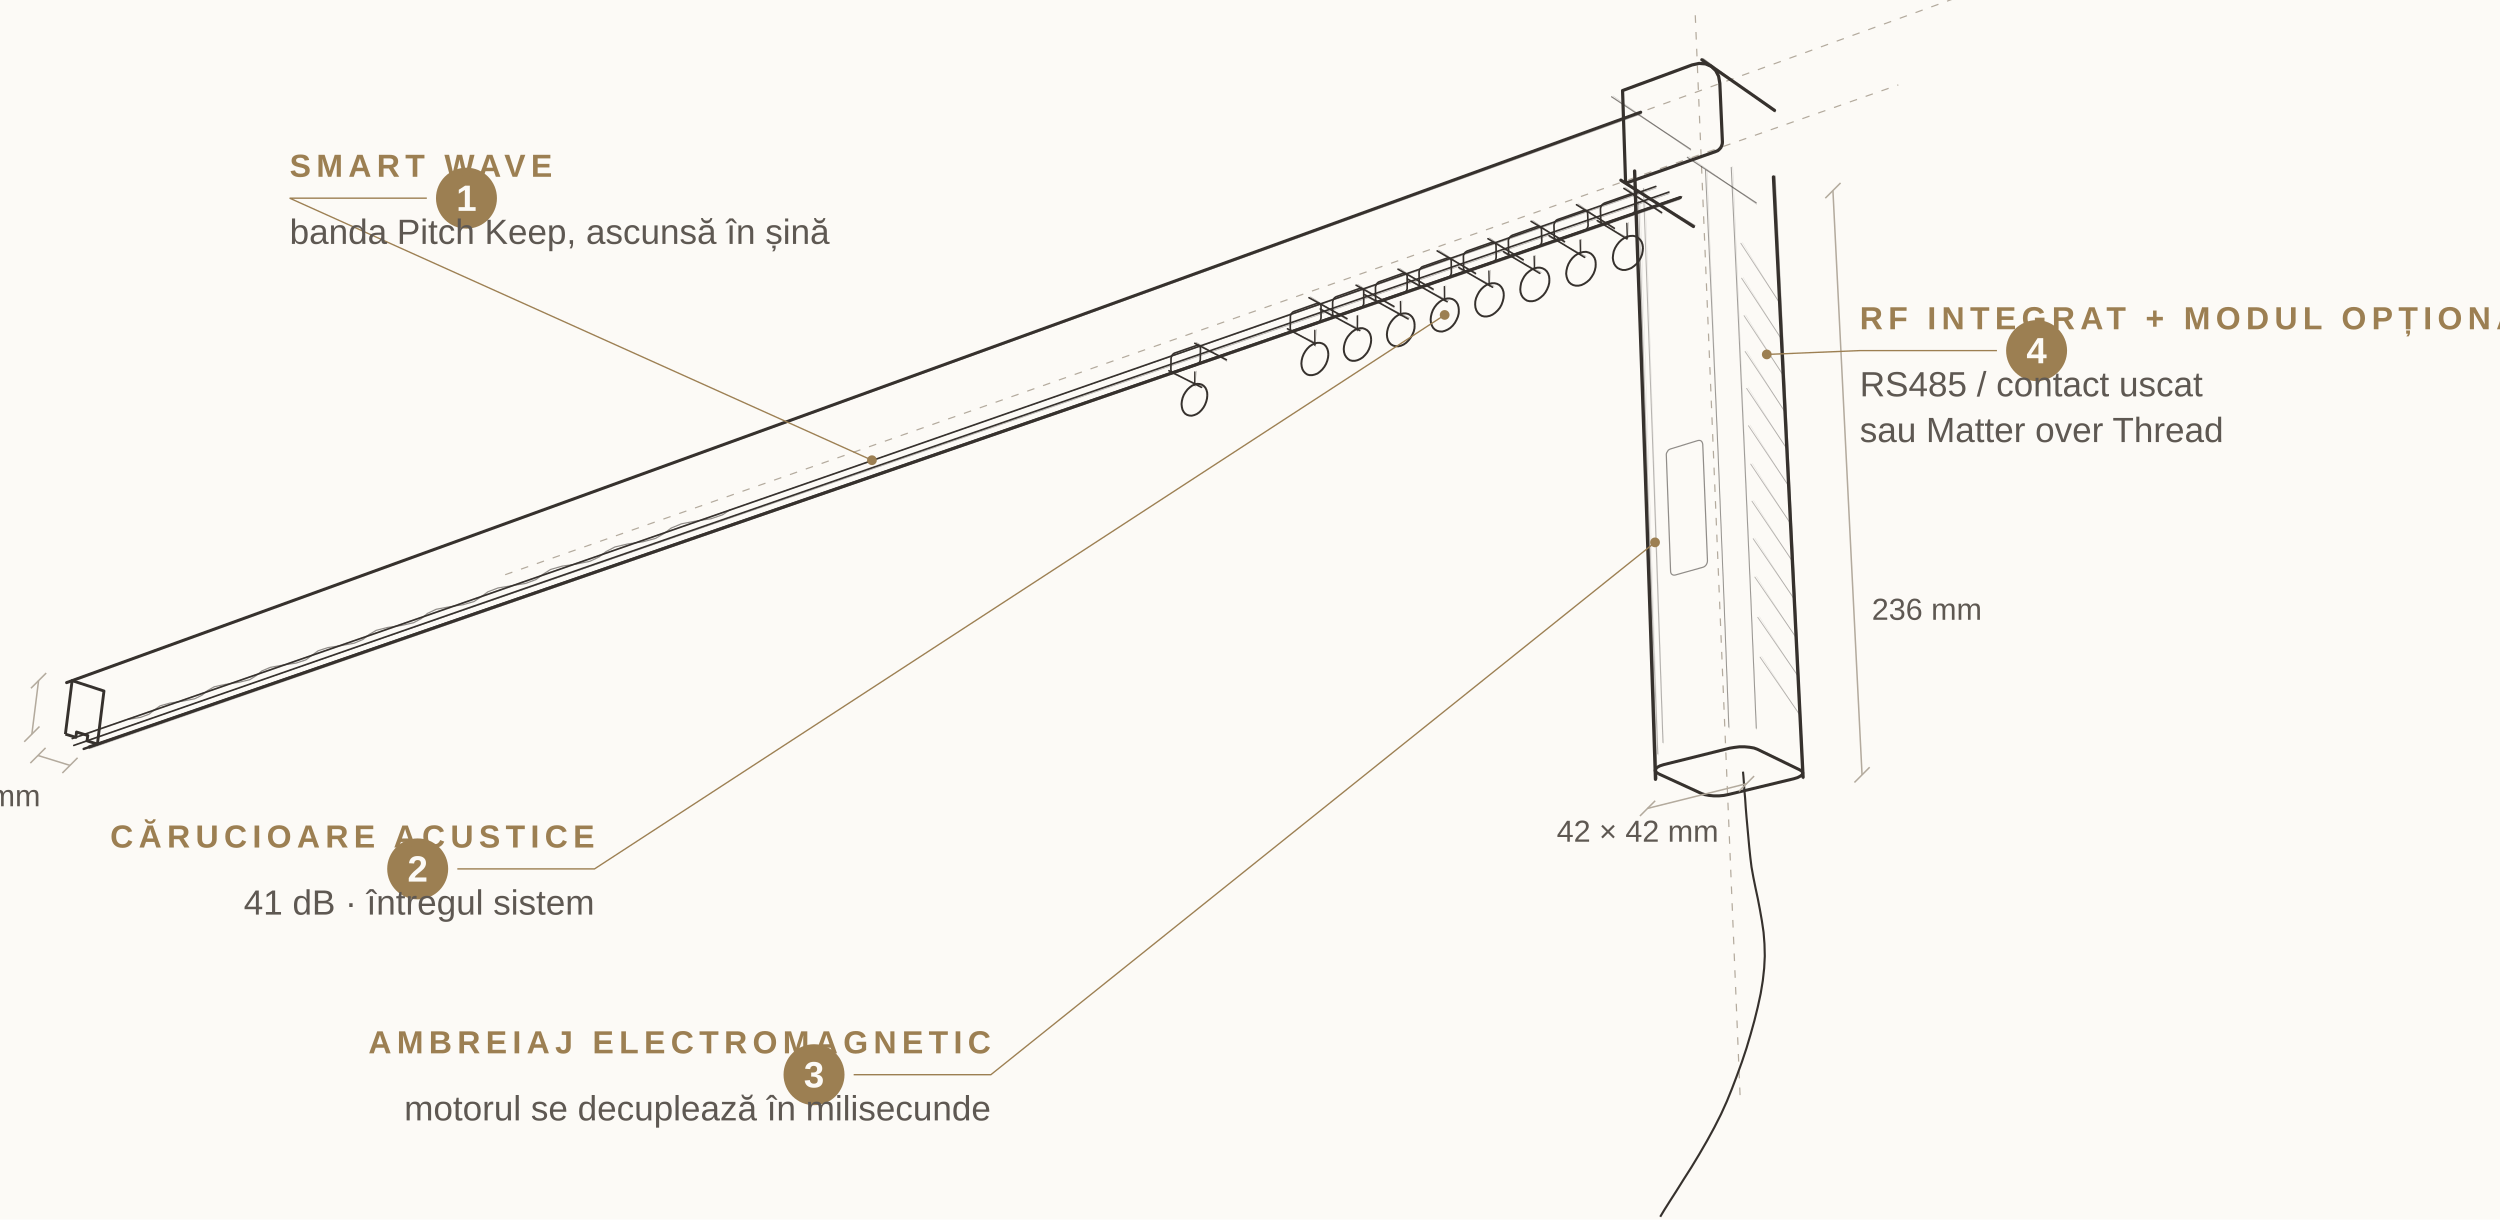
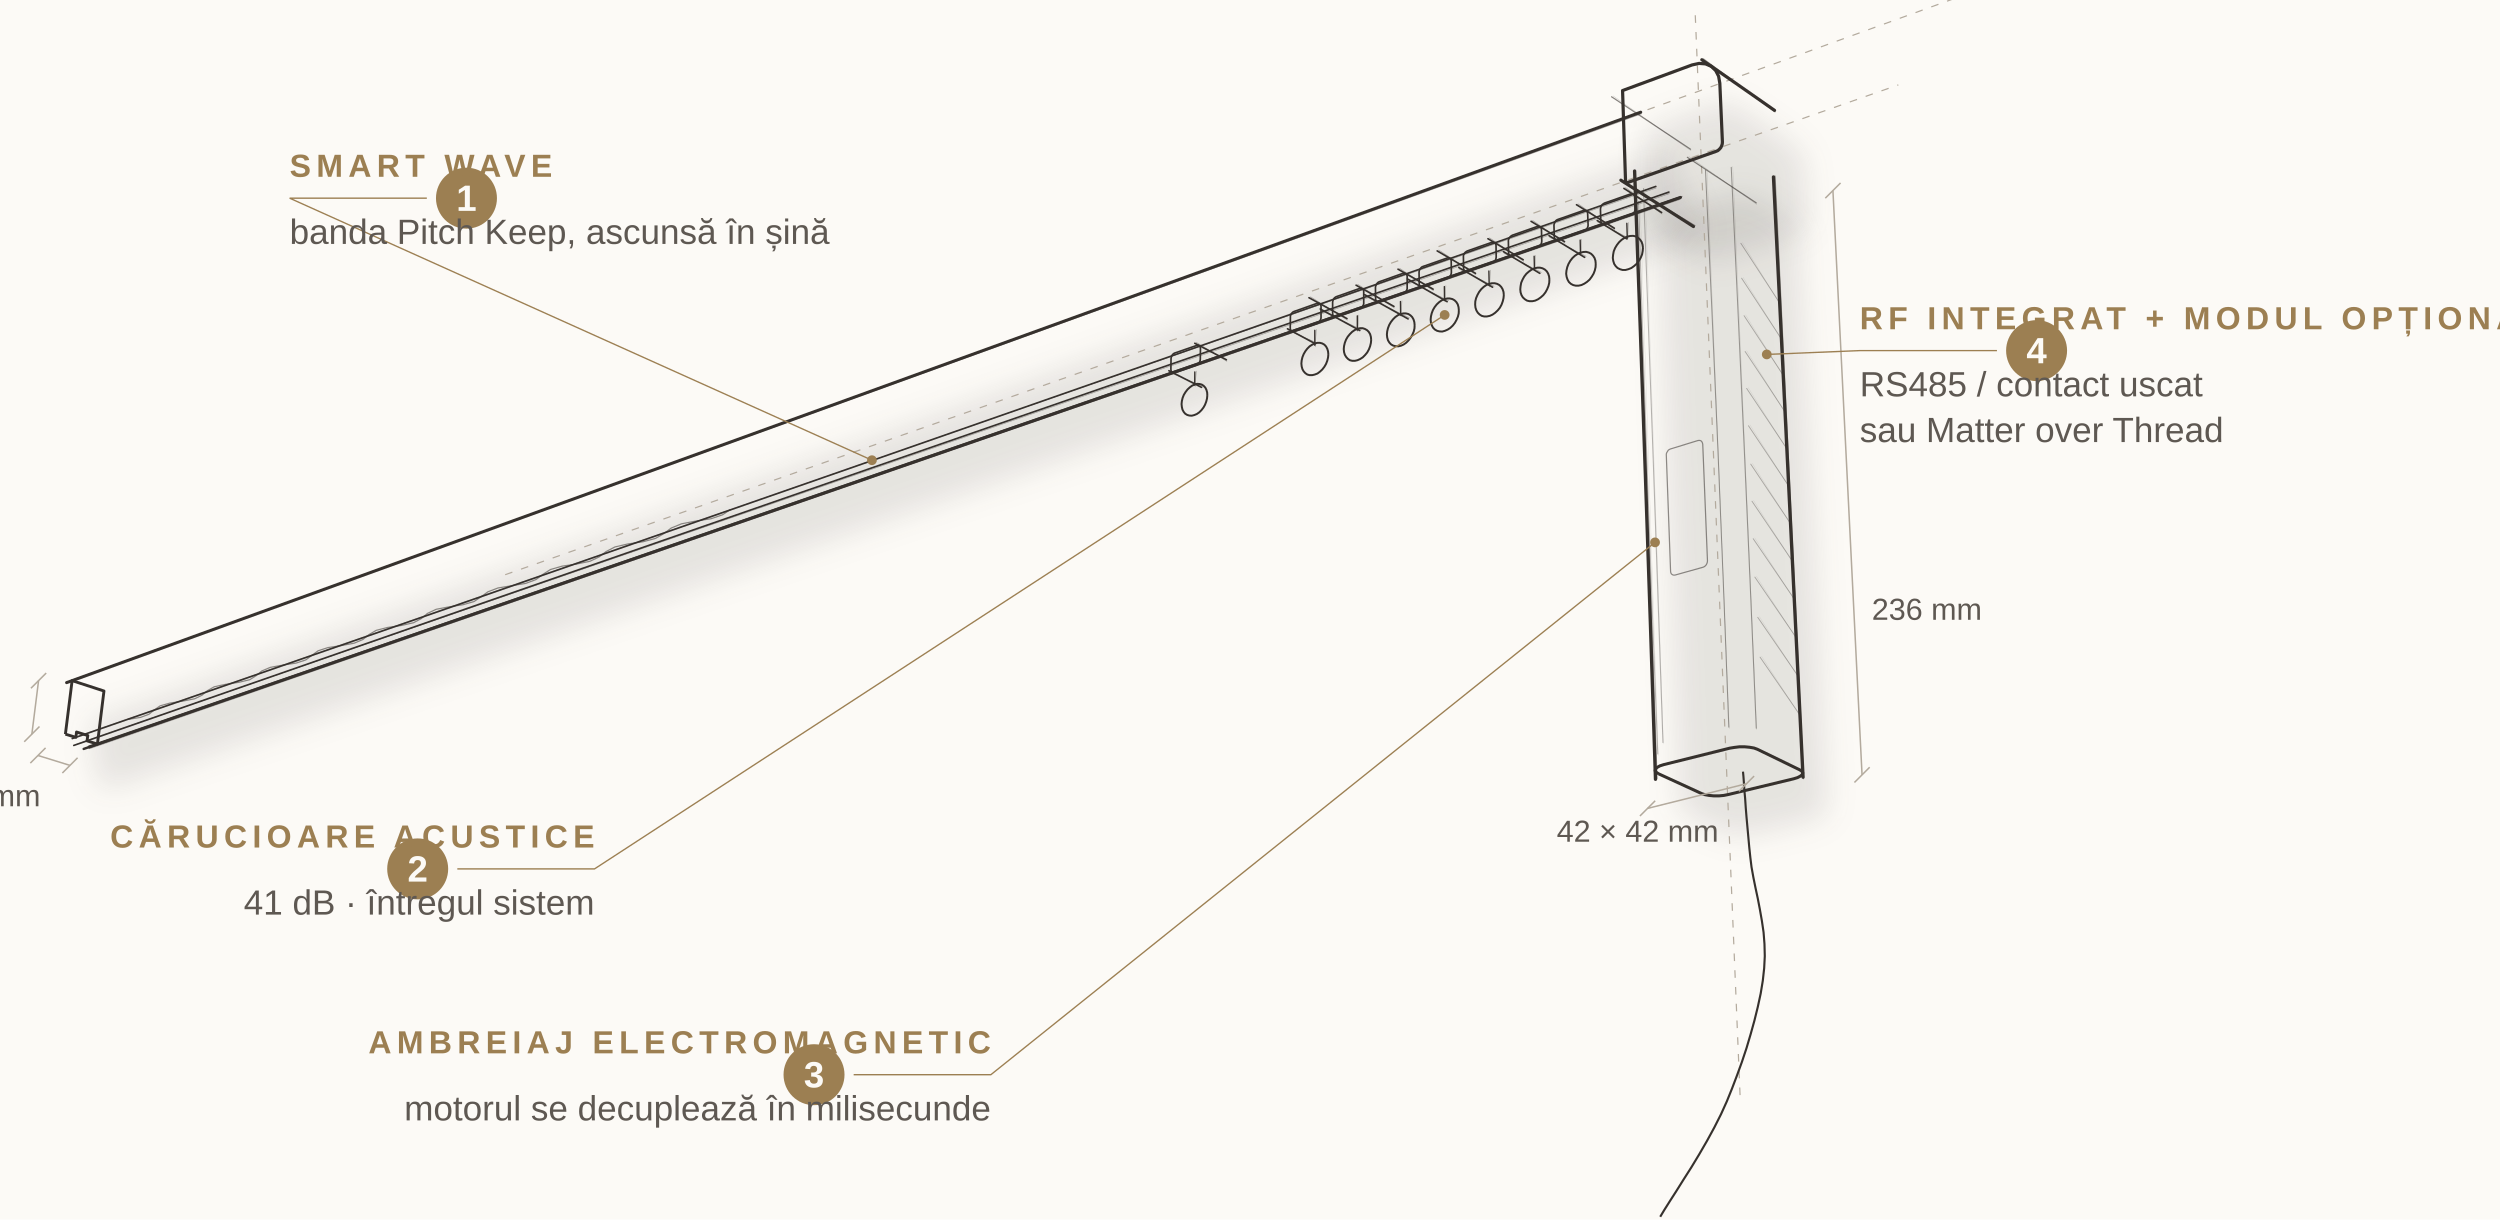
<svg xmlns="http://www.w3.org/2000/svg" class="sketch" viewBox="110 200 1640 800" role="img" aria-label="Schiță TOSO COMO 20: șină, cap de acționare, motor 42 × 42 mm de 236 mm, cărucioare acustice, cu punctele cheie ale sistemului">
  <rect x="110" y="200" width="1640" height="800" fill="#FCFAF6" />
+   <defs>
+     <filter id="soft" x="-20%" y="-20%" width="140%" height="140%">
+       <feGaussianBlur stdDeviation="10" />
+     </filter>
+   </defs>
+   <polygon points="169.7,673.8 1202.3,299.6 1227.9,355.7 180.9,717.3 174.4,715.0 173.4,710.5" fill="#2F2A27" opacity=".11" filter="url(#soft)" />
+   <polygon points="1190.4,285.4 1236.0,268.6 1240.6,267.6 1244.8,267.9 1248.6,269.5 1288.0,296.9 1290.9,299.7 1292.9,303.4 1293.7,307.9 1295.6,345.9 1295.5,347.1 1295.1,348.4 1294.5,349.5 1293.6,350.6 1292.6,351.4 1291.5,351.9 1232.7,372.0 1192.4,346.2" fill="#2F2A27" opacity=".11" filter="url(#soft)" />
+   <polygon points="1198.6,347.4 1198.8,345.9 1199.8,344.5 1201.5,343.2 1203.8,342.1 1244.4,327.9 1247.3,327.1 1250.4,326.7 1253.6,326.7 1256.7,327.1 1259.3,327.8 1261.4,328.8 1287.9,346.6 1289.2,347.8 1289.8,349.2 1308.6,733.0 1308.3,734.1 1307.1,735.1 1305.2,736.1 1302.6,736.9 1259.8,747.2 1256.8,747.8 1253.6,748.1 1250.3,748.1 1247.2,747.8 1244.4,747.3 1242.3,746.6 1214.0,733.6 1212.5,732.6 1211.8,731.6" fill="#2F2A27" opacity=".11" filter="url(#soft)" />
  <line x1="456.5" y1="538.1" x2="1440.7" y2="181.4" stroke="#B3AA9D" stroke-width=".8" stroke-dasharray="5 6" />
  <line x1="474.4" y1="584.4" x2="1164.1" y2="346.2" stroke="#B3AA9D" stroke-width=".8" stroke-dasharray="5 6" />
  <line x1="1222.1" y1="210.0" x2="1251.5" y2="918.9" stroke="#B3AA9D" stroke-width=".8" stroke-dasharray="5 6" />
  <line x1="441.4" y1="577.0" x2="1355.3" y2="255.7" stroke="#B3AA9D" stroke-width=".8" stroke-dasharray="5 6" />
  <path d="M152.9 681.6 L157.3 646.5 L178.2 653.3 L173.9 688.1 L167.1 686.0 L167.6 682.5 L160.2 680.2 L159.8 683.7 L152.9 681.6" stroke="#36312D" stroke-width="1.9" fill="none" stroke-linejoin="round" opacity="1.0" />
  <path d="M153.7 647.8 Q670.0 460.7 1186.3 273.6" stroke="#36312D" stroke-width="2.0" fill="none" stroke-linecap="round" opacity="1.0" />
  <path d="M154.7 647.2 L1186.6 274.6" stroke="#36312D" stroke-width="0.8" fill="none" opacity="0.4" stroke-linecap="round" />
  <path d="M1212.4 329.5 Q690.4 509.8 168.5 690.0" stroke="#36312D" stroke-width="2.0" fill="none" stroke-linecap="round" opacity="1.0" />
  <path d="M1213.4 328.9 L168.8 691.0" stroke="#36312D" stroke-width="0.8" fill="none" opacity="0.4" stroke-linecap="round" />
  <path d="M157.4 684.5 Q677.1 504.4 1196.2 322.3" stroke="#36312D" stroke-width="1.1" fill="none" stroke-linecap="round" opacity="1.0" />
  <path d="M158.4 683.9 L1196.5 323.3" stroke="#36312D" stroke-width="0.44" fill="none" opacity="0.4" stroke-linecap="round" />
  <path d="M158.4 689.0 Q681.3 506.7 1204.8 326.0" stroke="#36312D" stroke-width="1.1" fill="none" stroke-linecap="round" opacity="1.0" />
  <path d="M159.4 688.4 L1205.1 327.0" stroke="#36312D" stroke-width="0.44" fill="none" opacity="0.4" stroke-linecap="round" />
  <path d="M164.9 691.3 Q688.2 509.8 1211.9 329.7" stroke="#36312D" stroke-width="1.6" fill="none" stroke-linecap="round" opacity="1.0" />
  <path d="M165.9 690.7 L1212.2 330.7" stroke="#36312D" stroke-width="0.64" fill="none" opacity="0.4" stroke-linecap="round" />
  <path d="M194.2 671.9 L202.2 670.6 L207.8 668.5 L211.2 665.7 L215.1 663.0 L221.6 661.2 L230.1 659.9 L237.7 658.4 L242.6 656.0 L246.0 653.1 L250.6 650.5 L258.1 648.9 L266.7 647.6 L273.8 645.9 L278.2 643.1 L281.8 640.1 L287.3 637.8 L295.5 636.3 L304.2 635.0 L310.6 632.9 L314.6 629.9 L318.7 626.9 L325.2 624.8 L334.0 623.5 L342.4 621.9 L348.1 619.5 L352.0 616.3 L356.8 613.5 L364.3 611.6 L373.4 610.3 L381.3 608.5 L386.5 605.7 L390.4 602.4 L396.1 599.7 L404.5 598.1 L413.7 596.7 L421.0 594.6 L425.7 591.4 L430.1 588.2 L436.7 585.7 L445.9 584.2 L454.9 582.7 L461.6 580.2 L466.1 576.8 L471.1 573.6 L478.7 571.4 L488.3 570.0 L497.0 568.2 L503.1 565.3 L507.6 561.8 L513.4 558.8 L522.0 556.8 L531.8 555.4 L540.0 553.2 L545.6 550.0 L550.3 546.4 L557.1 543.6 L566.6 541.8 L576.4 540.3 L584.0 537.7 L589.2 534.2" stroke="#36312D" stroke-width="0.8" fill="none" stroke-linejoin="round" opacity="0.55" />
  <path d="M1176.4 320.2 L1235.7 299.3 L1236.9 298.8 L1237.9 297.9 L1238.8 296.9 L1239.4 295.7 L1239.8 294.4 L1239.9 293.1 L1238.2 254.6 L1237.4 250.0 L1235.5 246.3 L1232.6 243.5 L1228.8 241.9 L1224.6 241.6 L1220.0 242.6 L1174.4 259.4 L1176.4 320.2" stroke="#36312D" stroke-width="2.1" fill="none" stroke-linejoin="round" opacity="1.0" />
  <path d="M1226.4 239.2 Q1250.3 255.7 1274.1 272.4" stroke="#36312D" stroke-width="2.1" fill="none" stroke-linecap="round" opacity="1.0" />
  <path d="M1227.4 238.6 L1274.4 273.4" stroke="#36312D" stroke-width="0.84" fill="none" opacity="0.4" stroke-linecap="round" />
  <path d="M1220.9 348.6 Q1197.1 333.3 1173.3 318.2" stroke="#36312D" stroke-width="2.1" fill="none" stroke-linecap="round" opacity="1.0" />
  <path d="M1221.9 348.0 L1173.6 319.2" stroke="#36312D" stroke-width="0.84" fill="none" opacity="0.4" stroke-linecap="round" />
  <path d="M1167.2 263.5 Q1193.1 280.6 1219.0 297.9" stroke="#36312D" stroke-width="0.8" fill="none" stroke-linecap="round" opacity="0.6" />
  <path d="M1168.2 262.9 L1219.3 298.9" stroke="#36312D" stroke-width="0.32" fill="none" opacity="0.24" stroke-linecap="round" />
  <path d="M1216.9 303.2 Q1239.5 318.2 1262.1 333.1" stroke="#36312D" stroke-width="0.8" fill="none" stroke-linecap="round" opacity="0.6" />
  <path d="M1217.9 302.6 L1262.4 334.1" stroke="#36312D" stroke-width="0.32" fill="none" opacity="0.24" stroke-linecap="round" />
  <path d="M1198.0 707.6 L1196.5 706.6 L1195.8 705.6 L1196.0 704.5 L1197.1 703.4 L1198.9 702.4 L1201.4 701.6 L1244.7 690.8 L1247.8 690.3 L1251.1 689.9 L1254.5 689.9 L1257.7 690.2 L1260.6 690.7 L1262.8 691.5 L1290.6 705.0 L1292.0 705.9 L1292.6 707.0 L1292.3 708.1 L1291.1 709.1 L1289.2 710.1 L1286.6 710.9 L1243.8 721.2 L1240.8 721.8 L1237.6 722.1 L1234.3 722.1 L1231.2 721.8 L1228.4 721.3 L1226.3 720.6 L1198.0 707.6" stroke="#36312D" stroke-width="2.0" fill="none" stroke-linejoin="round" opacity="1.0" />
  <path d="M1273.4 316.1 Q1283.1 512.9 1292.8 709.8" stroke="#36312D" stroke-width="2.2" fill="none" stroke-linecap="round" opacity="1.0" />
  <path d="M1274.4 315.5 L1293.1 710.8" stroke="#36312D" stroke-width="0.88" fill="none" opacity="0.4" stroke-linecap="round" />
  <path d="M1196.0 711.2 Q1189.6 511.7 1182.3 312.2" stroke="#36312D" stroke-width="2.2" fill="none" stroke-linecap="round" opacity="1.0" />
  <path d="M1197.0 710.6 L1182.6 313.2" stroke="#36312D" stroke-width="0.88" fill="none" opacity="0.4" stroke-linecap="round" />
  <path d="M1184.9 332.1 Q1190.3 513.4 1197.5 694.6" stroke="#36312D" stroke-width="0.7" fill="none" stroke-linecap="round" opacity="0.35" />
  <path d="M1185.9 331.5 L1197.8 695.6" stroke="#36312D" stroke-width="0.28" fill="none" opacity="0.14" stroke-linecap="round" />
  <path d="M1245.7 309.8 Q1254.5 493.8 1262.1 677.7" stroke="#36312D" stroke-width="0.7" fill="none" stroke-linecap="round" opacity="0.45" />
  <path d="M1246.7 309.2 L1262.4 678.7" stroke="#36312D" stroke-width="0.28" fill="none" opacity="0.18" stroke-linecap="round" />
  <path d="M1188.1 323.6 Q1194.8 505.4 1200.9 687.1" stroke="#36312D" stroke-width="0.7" fill="none" stroke-linecap="round" opacity="0.35" />
  <path d="M1189.1 323.0 L1201.2 688.1" stroke="#36312D" stroke-width="0.28" fill="none" opacity="0.14" stroke-linecap="round" />
  <path d="M1228.8 311.7 Q1237.4 494.3 1244.1 677.0" stroke="#36312D" stroke-width="0.7" fill="none" stroke-linecap="round" opacity="0.45" />
  <path d="M1229.8 311.1 L1244.4 678.0" stroke="#36312D" stroke-width="0.28" fill="none" opacity="0.18" stroke-linecap="round" />
  <path d="M1252.0 359.6 Q1264.8 379.4 1277.7 399.1" stroke="#36312D" stroke-width="0.6" fill="none" stroke-linecap="round" opacity="0.35" />
  <path d="M1253.0 359.0 L1278.0 400.1" stroke="#36312D" stroke-width="0.24" fill="none" opacity="0.14" stroke-linecap="round" />
  <path d="M1252.5 382.5 Q1265.6 402.4 1278.6 422.3" stroke="#36312D" stroke-width="0.6" fill="none" stroke-linecap="round" opacity="0.35" />
  <path d="M1253.5 381.9 L1278.9 423.3" stroke="#36312D" stroke-width="0.24" fill="none" opacity="0.14" stroke-linecap="round" />
  <path d="M1254.1 407.1 Q1266.7 426.3 1279.4 445.5" stroke="#36312D" stroke-width="0.6" fill="none" stroke-linecap="round" opacity="0.35" />
  <path d="M1255.1 406.5 L1279.7 446.5" stroke="#36312D" stroke-width="0.24" fill="none" opacity="0.14" stroke-linecap="round" />
  <path d="M1254.8 430.6 Q1267.7 449.9 1280.4 469.3" stroke="#36312D" stroke-width="0.6" fill="none" stroke-linecap="round" opacity="0.35" />
  <path d="M1255.8 430.0 L1280.7 470.3" stroke="#36312D" stroke-width="0.24" fill="none" opacity="0.14" stroke-linecap="round" />
  <path d="M1255.8 454.8 Q1268.8 474.4 1281.9 493.9" stroke="#36312D" stroke-width="0.6" fill="none" stroke-linecap="round" opacity="0.35" />
  <path d="M1256.8 454.2 L1282.2 494.9" stroke="#36312D" stroke-width="0.24" fill="none" opacity="0.14" stroke-linecap="round" />
  <path d="M1257.0 479.3 Q1270.4 499.3 1283.8 519.4" stroke="#36312D" stroke-width="0.6" fill="none" stroke-linecap="round" opacity="0.35" />
  <path d="M1258.0 478.7 L1284.1 520.4" stroke="#36312D" stroke-width="0.24" fill="none" opacity="0.14" stroke-linecap="round" />
  <path d="M1258.5 504.5 Q1271.6 524.2 1284.8 543.7" stroke="#36312D" stroke-width="0.6" fill="none" stroke-linecap="round" opacity="0.35" />
  <path d="M1259.5 503.9 L1285.1 544.7" stroke="#36312D" stroke-width="0.24" fill="none" opacity="0.14" stroke-linecap="round" />
  <path d="M1259.3 528.8 Q1272.7 548.7 1286.1 568.5" stroke="#36312D" stroke-width="0.6" fill="none" stroke-linecap="round" opacity="0.35" />
  <path d="M1260.3 528.2 L1286.4 569.5" stroke="#36312D" stroke-width="0.24" fill="none" opacity="0.14" stroke-linecap="round" />
  <path d="M1260.1 553.4 Q1273.4 573.0 1286.8 592.6" stroke="#36312D" stroke-width="0.6" fill="none" stroke-linecap="round" opacity="0.35" />
  <path d="M1261.1 552.8 L1287.1 593.6" stroke="#36312D" stroke-width="0.24" fill="none" opacity="0.14" stroke-linecap="round" />
  <path d="M1261.2 578.6 Q1274.6 598.2 1288.0 617.8" stroke="#36312D" stroke-width="0.6" fill="none" stroke-linecap="round" opacity="0.35" />
  <path d="M1262.2 578.0 L1288.3 618.8" stroke="#36312D" stroke-width="0.24" fill="none" opacity="0.14" stroke-linecap="round" />
  <path d="M1263.1 605.0 Q1276.3 624.1 1289.4 643.3" stroke="#36312D" stroke-width="0.6" fill="none" stroke-linecap="round" opacity="0.35" />
  <path d="M1264.1 604.4 L1289.7 644.3" stroke="#36312D" stroke-width="0.24" fill="none" opacity="0.14" stroke-linecap="round" />
  <path d="M1264.6 631.1 Q1277.8 650.2 1291.0 669.4" stroke="#36312D" stroke-width="0.6" fill="none" stroke-linecap="round" opacity="0.35" />
  <path d="M1265.6 630.5 L1291.3 670.4" stroke="#36312D" stroke-width="0.24" fill="none" opacity="0.14" stroke-linecap="round" />
  <path d="M1205.9 574.7 L1206.0 575.5 L1206.3 576.3 L1206.8 576.8 L1207.5 577.2 L1208.2 577.3 L1209.0 577.2 L1227.2 572.1 L1227.9 571.8 L1228.7 571.2 L1229.3 570.5 L1229.7 569.7 L1230.0 568.8 L1230.1 567.9 L1227.0 491.4 L1226.8 490.6 L1226.5 489.9 L1226.0 489.3 L1225.4 489.0 L1224.6 488.9 L1223.8 489.0 L1205.9 494.5 L1205.2 494.8 L1204.4 495.3 L1203.9 496.1 L1203.4 496.9 L1203.1 497.8 L1203.1 498.6 Z" stroke="#36312D" stroke-width="0.8" fill="none" stroke-linejoin="round" opacity="0.55" />
  <path d="M1253.4 706.2 L1253.7 709.4 L1254.0 713.5 L1254.3 718.3 L1254.8 723.7 L1255.2 729.7 L1255.7 735.9 L1256.3 742.5 L1256.9 749.1 L1257.5 755.7 L1258.2 762.3 L1259.0 768.8 L1260.2 775.5 L1261.6 782.4 L1263.1 789.4 L1264.5 796.7 L1265.8 804.1 L1266.9 811.6 L1267.5 819.3 L1267.7 827.2 L1267.3 835.1 L1266.4 843.3 L1265.0 851.8 L1263.1 860.6 L1260.9 869.5 L1258.4 878.5 L1255.7 887.6 L1252.7 896.6 L1249.5 905.4 L1246.2 914.1 L1242.8 922.5 L1239.0 930.9 L1234.6 939.6 L1229.8 948.4 L1224.7 957.2 L1219.5 965.8 L1214.4 973.8 L1209.7 981.3 L1205.4 988.0 L1201.8 993.7 L1199.1 998.2" stroke="#36312D" stroke-width="1.4" fill="none" stroke-linejoin="round" opacity="1.0" />
  <path d="M1160.1 344.8 L1160.3 345.6 L1160.6 346.2 L1161.0 346.7 L1161.6 346.9 L1162.3 347.0 L1163.0 346.9 L1179.9 341.0 L1180.6 340.7 L1181.3 340.1 L1181.9 339.5 L1182.3 338.7 L1182.6 337.8 L1182.6 337.0 L1182.4 329.4 L1182.3 328.6 L1182.0 328.0 L1181.5 327.5 L1180.9 327.3 L1180.2 327.2 L1179.5 327.3 L1162.6 333.2 L1161.9 333.6 L1161.2 334.1 L1160.7 334.8 L1160.2 335.6 L1160.0 336.4 L1159.9 337.2 L1160.1 344.8" stroke="#36312D" stroke-width="1.1" fill="none" stroke-linejoin="round" opacity="1.0" />
  <path d="M1175.3 323.6 Q1187.6 331.5 1200.0 339.4" stroke="#36312D" stroke-width="1.1" fill="none" stroke-linecap="round" opacity="1.0" />
  <path d="M1176.3 323.0 L1200.3 340.4" stroke="#36312D" stroke-width="0.44" fill="none" opacity="0.4" stroke-linecap="round" />
  <path d="M1177.2 356.7 Q1167.5 350.7 1157.8 344.7" stroke="#36312D" stroke-width="1.1" fill="none" stroke-linecap="round" opacity="1.0" />
  <path d="M1178.2 356.1 L1158.1 345.7" stroke="#36312D" stroke-width="0.44" fill="none" opacity="0.4" stroke-linecap="round" />
  <path d="M1177.2 346.5 Q1177.4 351.4 1177.5 356.2" stroke="#36312D" stroke-width="0.9" fill="none" stroke-linecap="round" opacity="1.0" />
  <path d="M1178.2 345.9 L1177.8 357.2" stroke="#36312D" stroke-width="0.36" fill="none" opacity="0.4" stroke-linecap="round" />
  <path d="M1187.8 362.5 L1187.5 360.5 L1186.9 358.7 L1185.9 357.2 L1184.6 356.0 L1183.1 355.1 L1181.3 354.7 L1179.4 354.8 L1177.5 355.2 L1175.6 356.1 L1173.8 357.3 L1172.1 358.9 L1170.7 360.7 L1169.5 362.7 L1168.6 364.9 L1168.2 367.1 L1168.0 369.2 L1168.3 371.2 L1168.9 373.1 L1169.9 374.6 L1171.1 375.8 L1172.7 376.6 L1174.4 377.1 L1176.3 377.1 L1178.2 376.6 L1180.2 375.8 L1182.0 374.5 L1183.7 373.0 L1185.1 371.1 L1186.3 369.1 L1187.2 366.9 L1187.6 364.7 L1187.8 362.5" stroke="#36312D" stroke-width="1.3" fill="none" stroke-linejoin="round" opacity="1.0" />
  <path d="M1129.6 355.4 L1129.7 356.1 L1130.0 356.7 L1130.5 357.2 L1131.1 357.5 L1131.7 357.6 L1132.5 357.4 L1149.1 351.7 L1149.8 351.3 L1150.5 350.8 L1151.0 350.1 L1151.4 349.3 L1151.7 348.5 L1151.8 347.7 L1151.5 340.1 L1151.4 339.4 L1151.1 338.8 L1150.7 338.3 L1150.1 338.0 L1149.4 337.9 L1148.7 338.1 L1132.1 343.9 L1131.4 344.2 L1130.7 344.7 L1130.2 345.4 L1129.8 346.2 L1129.5 347.0 L1129.4 347.8 L1129.6 355.4" stroke="#36312D" stroke-width="1.1" fill="none" stroke-linejoin="round" opacity="1.0" />
  <path d="M1144.2 334.3 Q1156.7 342.0 1169.0 349.7" stroke="#36312D" stroke-width="1.1" fill="none" stroke-linecap="round" opacity="1.0" />
  <path d="M1145.2 333.7 L1169.3 350.7" stroke="#36312D" stroke-width="0.44" fill="none" opacity="0.4" stroke-linecap="round" />
  <path d="M1149.5 368.8 Q1137.8 361.7 1126.2 354.6" stroke="#36312D" stroke-width="1.1" fill="none" stroke-linecap="round" opacity="1.0" />
  <path d="M1150.5 368.2 L1126.5 355.6" stroke="#36312D" stroke-width="0.44" fill="none" opacity="0.4" stroke-linecap="round" />
  <path d="M1146.6 357.5 Q1146.7 362.1 1146.8 366.6" stroke="#36312D" stroke-width="0.9" fill="none" stroke-linecap="round" opacity="1.0" />
  <path d="M1147.6 356.9 L1147.1 367.6" stroke="#36312D" stroke-width="0.36" fill="none" opacity="0.4" stroke-linecap="round" />
  <path d="M1156.8 373.0 L1156.6 371.0 L1156.0 369.2 L1155.0 367.7 L1153.8 366.5 L1152.3 365.7 L1150.5 365.2 L1148.7 365.3 L1146.8 365.7 L1144.9 366.6 L1143.1 367.8 L1141.5 369.3 L1140.1 371.1 L1138.9 373.2 L1138.1 375.3 L1137.6 377.5 L1137.4 379.6 L1137.7 381.6 L1138.3 383.4 L1139.2 385.0 L1140.5 386.2 L1142.0 387.0 L1143.7 387.4 L1145.5 387.4 L1147.4 387.0 L1149.3 386.1 L1151.1 384.9 L1152.8 383.4 L1154.2 381.5 L1155.4 379.5 L1156.2 377.4 L1156.7 375.2 L1156.8 373.0" stroke="#36312D" stroke-width="1.3" fill="none" stroke-linejoin="round" opacity="1.0" />
  <path d="M1099.6 365.7 L1099.7 366.5 L1100.0 367.1 L1100.5 367.6 L1101.0 367.9 L1101.7 368.0 L1102.4 367.8 L1118.7 362.2 L1119.4 361.8 L1120.1 361.3 L1120.6 360.6 L1121.1 359.8 L1121.3 359.0 L1121.4 358.2 L1121.2 350.7 L1121.1 349.9 L1120.8 349.3 L1120.4 348.8 L1119.8 348.6 L1119.1 348.5 L1118.4 348.6 L1102.1 354.3 L1101.4 354.7 L1100.8 355.2 L1100.2 355.9 L1099.8 356.6 L1099.5 357.5 L1099.5 358.3 L1099.6 365.7" stroke="#36312D" stroke-width="1.1" fill="none" stroke-linejoin="round" opacity="1.0" />
  <path d="M1114.4 345.2 Q1125.3 351.9 1136.3 358.5" stroke="#36312D" stroke-width="1.1" fill="none" stroke-linecap="round" opacity="1.0" />
  <path d="M1115.4 344.6 L1136.6 359.5" stroke="#36312D" stroke-width="0.44" fill="none" opacity="0.4" stroke-linecap="round" />
  <path d="M1120.1 379.3 Q1108.2 372.2 1096.3 365.1" stroke="#36312D" stroke-width="1.1" fill="none" stroke-linecap="round" opacity="1.0" />
  <path d="M1121.1 378.7 L1096.6 366.1" stroke="#36312D" stroke-width="0.44" fill="none" opacity="0.4" stroke-linecap="round" />
  <path d="M1116.4 368.1 Q1116.5 372.4 1116.6 376.6" stroke="#36312D" stroke-width="0.9" fill="none" stroke-linecap="round" opacity="1.0" />
  <path d="M1117.4 367.5 L1116.9 377.6" stroke="#36312D" stroke-width="0.36" fill="none" opacity="0.4" stroke-linecap="round" />
  <path d="M1126.4 383.3 L1126.2 381.3 L1125.6 379.5 L1124.7 378.0 L1123.4 376.8 L1121.9 376.0 L1120.3 375.6 L1118.5 375.6 L1116.6 376.0 L1114.7 376.9 L1113.0 378.1 L1111.3 379.6 L1109.9 381.4 L1108.8 383.4 L1107.9 385.5 L1107.5 387.7 L1107.3 389.8 L1107.5 391.8 L1108.1 393.6 L1109.0 395.1 L1110.3 396.3 L1111.7 397.2 L1113.4 397.6 L1115.2 397.6 L1117.1 397.2 L1119.0 396.3 L1120.7 395.1 L1122.4 393.6 L1123.8 391.8 L1124.9 389.8 L1125.8 387.6 L1126.3 385.5 L1126.4 383.3" stroke="#36312D" stroke-width="1.3" fill="none" stroke-linejoin="round" opacity="1.0" />
  <path d="M1070.1 376.0 L1070.2 376.7 L1070.5 377.3 L1070.9 377.8 L1071.4 378.1 L1072.1 378.2 L1072.8 378.0 L1088.9 372.5 L1089.6 372.1 L1090.2 371.6 L1090.8 370.9 L1091.2 370.2 L1091.4 369.4 L1091.5 368.6 L1091.4 361.1 L1091.3 360.3 L1091.0 359.7 L1090.5 359.2 L1090.0 359.0 L1089.3 358.9 L1088.6 359.0 L1072.6 364.6 L1071.9 365.0 L1071.2 365.5 L1070.7 366.2 L1070.3 366.9 L1070.0 367.7 L1070.0 368.5 L1070.1 376.0" stroke="#36312D" stroke-width="1.1" fill="none" stroke-linejoin="round" opacity="1.0" />
  <path d="M1086.1 356.6 Q1097.6 363.5 1109.2 370.4" stroke="#36312D" stroke-width="1.1" fill="none" stroke-linecap="round" opacity="1.0" />
  <path d="M1087.1 356.0 L1109.5 371.4" stroke="#36312D" stroke-width="0.44" fill="none" opacity="0.4" stroke-linecap="round" />
  <path d="M1089.1 388.4 Q1078.0 382.0 1067.0 375.5" stroke="#36312D" stroke-width="1.1" fill="none" stroke-linecap="round" opacity="1.0" />
  <path d="M1090.1 387.8 L1067.3 376.5" stroke="#36312D" stroke-width="0.44" fill="none" opacity="0.4" stroke-linecap="round" />
  <path d="M1086.7 377.8 Q1086.8 382.6 1086.9 387.3" stroke="#36312D" stroke-width="0.9" fill="none" stroke-linecap="round" opacity="1.0" />
  <path d="M1087.7 377.2 L1087.2 388.3" stroke="#36312D" stroke-width="0.36" fill="none" opacity="0.4" stroke-linecap="round" />
  <path d="M1096.5 393.5 L1096.3 391.5 L1095.7 389.7 L1094.8 388.2 L1093.6 387.0 L1092.1 386.2 L1090.5 385.8 L1088.7 385.8 L1086.9 386.2 L1085.0 387.0 L1083.3 388.2 L1081.7 389.7 L1080.3 391.5 L1079.2 393.5 L1078.3 395.6 L1077.8 397.7 L1077.7 399.8 L1077.9 401.8 L1078.5 403.6 L1079.4 405.1 L1080.6 406.3 L1082.0 407.2 L1083.6 407.6 L1085.4 407.6 L1087.3 407.2 L1089.1 406.4 L1090.8 405.2 L1092.5 403.6 L1093.9 401.9 L1095.0 399.9 L1095.8 397.7 L1096.3 395.6 L1096.5 393.5" stroke="#36312D" stroke-width="1.3" fill="none" stroke-linejoin="round" opacity="1.0" />
  <path d="M1041.0 386.0 L1041.1 386.8 L1041.4 387.4 L1041.8 387.9 L1042.3 388.1 L1043.0 388.2 L1043.7 388.1 L1059.5 382.6 L1060.2 382.3 L1060.8 381.8 L1061.3 381.1 L1061.8 380.3 L1062.0 379.5 L1062.1 378.7 L1062.0 371.3 L1061.9 370.6 L1061.6 369.9 L1061.2 369.5 L1060.6 369.2 L1060.0 369.1 L1059.3 369.3 L1043.5 374.8 L1042.8 375.1 L1042.2 375.6 L1041.7 376.3 L1041.2 377.0 L1041.0 377.8 L1040.9 378.6 L1041.0 386.0" stroke="#36312D" stroke-width="1.1" fill="none" stroke-linejoin="round" opacity="1.0" />
  <path d="M1052.8 364.6 Q1065.4 371.9 1077.9 379.3" stroke="#36312D" stroke-width="1.1" fill="none" stroke-linecap="round" opacity="1.0" />
  <path d="M1053.8 364.0 L1078.2 380.3" stroke="#36312D" stroke-width="0.44" fill="none" opacity="0.4" stroke-linecap="round" />
  <path d="M1059.3 397.9 Q1046.3 390.4 1033.3 383.0" stroke="#36312D" stroke-width="1.1" fill="none" stroke-linecap="round" opacity="1.0" />
  <path d="M1060.3 397.3 L1033.6 384.0" stroke="#36312D" stroke-width="0.44" fill="none" opacity="0.4" stroke-linecap="round" />
  <path d="M1057.5 388.0 Q1057.5 392.5 1057.6 397.0" stroke="#36312D" stroke-width="0.9" fill="none" stroke-linecap="round" opacity="1.0" />
  <path d="M1058.5 387.4 L1057.9 398.0" stroke="#36312D" stroke-width="0.36" fill="none" opacity="0.4" stroke-linecap="round" />
  <path d="M1067.0 403.5 L1066.8 401.5 L1066.3 399.7 L1065.4 398.2 L1064.2 397.0 L1062.8 396.2 L1061.1 395.8 L1059.4 395.8 L1057.6 396.2 L1055.8 397.0 L1054.1 398.2 L1052.5 399.7 L1051.1 401.5 L1050.0 403.4 L1049.2 405.5 L1048.7 407.6 L1048.5 409.7 L1048.7 411.7 L1049.3 413.5 L1050.1 415.0 L1051.3 416.2 L1052.7 417.0 L1054.3 417.4 L1056.1 417.5 L1057.9 417.0 L1059.7 416.2 L1061.4 415.1 L1063.0 413.6 L1064.4 411.8 L1065.5 409.8 L1066.4 407.7 L1066.9 405.6 L1067.0 403.5" stroke="#36312D" stroke-width="1.3" fill="none" stroke-linejoin="round" opacity="1.0" />
  <path d="M1012.4 395.9 L1012.5 396.7 L1012.7 397.3 L1013.1 397.8 L1013.7 398.0 L1014.3 398.1 L1015.0 398.0 L1030.6 392.6 L1031.2 392.3 L1031.9 391.8 L1032.4 391.1 L1032.8 390.3 L1033.1 389.5 L1033.1 388.8 L1033.1 381.4 L1033.0 380.6 L1032.7 380.0 L1032.3 379.6 L1031.7 379.3 L1031.1 379.2 L1030.4 379.3 L1014.9 384.8 L1014.2 385.1 L1013.6 385.6 L1013.1 386.3 L1012.7 387.0 L1012.4 387.8 L1012.3 388.6 L1012.4 395.9" stroke="#36312D" stroke-width="1.1" fill="none" stroke-linejoin="round" opacity="1.0" />
  <path d="M1027.1 376.6 Q1038.6 383.2 1050.1 389.7" stroke="#36312D" stroke-width="1.1" fill="none" stroke-linecap="round" opacity="1.0" />
  <path d="M1028.1 376.0 L1050.4 390.7" stroke="#36312D" stroke-width="0.44" fill="none" opacity="0.4" stroke-linecap="round" />
  <path d="M1033.7 409.2 Q1019.4 401.3 1005.2 393.3" stroke="#36312D" stroke-width="1.1" fill="none" stroke-linecap="round" opacity="1.0" />
  <path d="M1034.7 408.6 L1005.5 394.3" stroke="#36312D" stroke-width="0.44" fill="none" opacity="0.4" stroke-linecap="round" />
  <path d="M1028.7 397.8 Q1028.7 402.3 1028.8 406.7" stroke="#36312D" stroke-width="0.9" fill="none" stroke-linecap="round" opacity="1.0" />
  <path d="M1029.7 397.2 L1029.1 407.7" stroke="#36312D" stroke-width="0.36" fill="none" opacity="0.4" stroke-linecap="round" />
  <path d="M1038.0 413.3 L1037.8 411.3 L1037.3 409.6 L1036.4 408.0 L1035.3 406.9 L1033.9 406.0 L1032.3 405.6 L1030.6 405.6 L1028.8 406.0 L1027.0 406.8 L1025.3 408.0 L1023.8 409.5 L1022.4 411.3 L1021.3 413.2 L1020.5 415.3 L1020.0 417.4 L1019.8 419.5 L1020.0 421.4 L1020.5 423.2 L1021.4 424.7 L1022.5 425.9 L1023.9 426.7 L1025.5 427.1 L1027.2 427.2 L1029.0 426.8 L1030.8 426.0 L1032.5 424.8 L1034.0 423.3 L1035.4 421.5 L1036.5 419.6 L1037.4 417.5 L1037.9 415.4 L1038.0 413.3" stroke="#36312D" stroke-width="1.3" fill="none" stroke-linejoin="round" opacity="1.0" />
  <path d="M984.2 405.7 L984.3 406.4 L984.5 407.0 L984.9 407.5 L985.5 407.8 L986.1 407.9 L986.7 407.7 L1002.1 402.4 L1002.8 402.1 L1003.4 401.6 L1003.9 401.0 L1004.3 400.2 L1004.6 399.4 L1004.6 398.6 L1004.6 391.3 L1004.5 390.6 L1004.2 389.9 L1003.8 389.5 L1003.3 389.2 L1002.7 389.1 L1002.0 389.2 L986.7 394.6 L986.1 394.9 L985.4 395.4 L984.9 396.1 L984.5 396.8 L984.3 397.6 L984.2 398.4 L984.2 405.7" stroke="#36312D" stroke-width="1.1" fill="none" stroke-linejoin="round" opacity="1.0" />
  <path d="M999.6 387.1 Q1012.0 394.0 1024.4 401.0" stroke="#36312D" stroke-width="1.1" fill="none" stroke-linecap="round" opacity="1.0" />
  <path d="M1000.6 386.5 L1024.7 402.0" stroke="#36312D" stroke-width="0.44" fill="none" opacity="0.4" stroke-linecap="round" />
  <path d="M1002.0 416.8 Q989.0 409.7 976.1 402.7" stroke="#36312D" stroke-width="1.1" fill="none" stroke-linecap="round" opacity="1.0" />
  <path d="M1003.0 416.2 L976.4 403.7" stroke="#36312D" stroke-width="0.44" fill="none" opacity="0.4" stroke-linecap="round" />
  <path d="M1000.4 407.2 Q1000.4 411.9 1000.4 416.6" stroke="#36312D" stroke-width="0.9" fill="none" stroke-linecap="round" opacity="1.0" />
  <path d="M1001.4 406.6 L1000.7 417.6" stroke="#36312D" stroke-width="0.36" fill="none" opacity="0.4" stroke-linecap="round" />
  <path d="M1009.5 423.0 L1009.3 421.0 L1008.8 419.2 L1007.9 417.7 L1006.8 416.6 L1005.4 415.8 L1003.9 415.3 L1002.2 415.3 L1000.4 415.7 L998.7 416.5 L997.0 417.7 L995.5 419.2 L994.1 420.9 L993.0 422.8 L992.2 424.9 L991.7 427.0 L991.5 429.0 L991.7 431.0 L992.2 432.7 L993.1 434.2 L994.2 435.4 L995.5 436.3 L997.1 436.7 L998.8 436.7 L1000.5 436.3 L1002.3 435.5 L1004.0 434.4 L1005.5 432.9 L1006.9 431.2 L1008.0 429.2 L1008.8 427.1 L1009.3 425.0 L1009.5 423.0" stroke="#36312D" stroke-width="1.3" fill="none" stroke-linejoin="round" opacity="1.0" />
  <path d="M956.4 415.3 L956.5 416.0 L956.8 416.6 L957.2 417.1 L957.7 417.4 L958.3 417.5 L958.9 417.3 L974.1 412.1 L974.7 411.8 L975.3 411.3 L975.8 410.6 L976.2 409.9 L976.5 409.1 L976.6 408.3 L976.6 401.0 L976.5 400.3 L976.2 399.7 L975.8 399.2 L975.3 399.0 L974.7 398.9 L974.0 399.0 L959.0 404.3 L958.3 404.6 L957.7 405.1 L957.2 405.7 L956.8 406.5 L956.5 407.3 L956.5 408.0 L956.4 415.3" stroke="#36312D" stroke-width="1.1" fill="none" stroke-linejoin="round" opacity="1.0" />
  <path d="M968.7 395.3 Q981.2 402.2 993.6 409.0" stroke="#36312D" stroke-width="1.1" fill="none" stroke-linecap="round" opacity="1.0" />
  <path d="M969.7 394.7 L993.9 410.0" stroke="#36312D" stroke-width="0.44" fill="none" opacity="0.4" stroke-linecap="round" />
  <path d="M972.8 425.5 Q963.7 420.6 954.6 415.7" stroke="#36312D" stroke-width="1.1" fill="none" stroke-linecap="round" opacity="1.0" />
  <path d="M973.8 424.9 L954.9 416.7" stroke="#36312D" stroke-width="0.44" fill="none" opacity="0.4" stroke-linecap="round" />
  <path d="M972.5 416.7 Q972.5 421.6 972.5 426.5" stroke="#36312D" stroke-width="0.9" fill="none" stroke-linecap="round" opacity="1.0" />
  <path d="M973.5 416.1 L972.8 427.5" stroke="#36312D" stroke-width="0.36" fill="none" opacity="0.4" stroke-linecap="round" />
  <path d="M981.4 432.5 L981.2 430.5 L980.7 428.8 L979.9 427.3 L978.8 426.1 L977.4 425.3 L975.9 424.9 L974.2 424.9 L972.5 425.3 L970.8 426.1 L969.1 427.2 L967.6 428.7 L966.3 430.4 L965.2 432.3 L964.4 434.3 L963.9 436.4 L963.7 438.5 L963.9 440.4 L964.4 442.2 L965.2 443.6 L966.3 444.8 L967.6 445.7 L969.1 446.1 L970.8 446.1 L972.5 445.7 L974.3 445.0 L975.9 443.8 L977.4 442.4 L978.8 440.6 L979.9 438.7 L980.7 436.6 L981.2 434.5 L981.4 432.5" stroke="#36312D" stroke-width="1.3" fill="none" stroke-linejoin="round" opacity="1.0" />
  <path d="M878.1 442.4 L878.2 443.1 L878.4 443.7 L878.8 444.2 L879.3 444.5 L879.8 444.5 L880.5 444.4 L894.9 439.4 L895.5 439.1 L896.1 438.6 L896.6 438.0 L897.0 437.3 L897.3 436.5 L897.4 435.7 L897.5 428.6 L897.4 427.9 L897.1 427.3 L896.8 426.8 L896.3 426.5 L895.7 426.4 L895.1 426.6 L880.6 431.6 L880.0 431.9 L879.4 432.4 L878.9 433.0 L878.6 433.7 L878.3 434.5 L878.2 435.3 L878.1 442.4" stroke="#36312D" stroke-width="1.1" fill="none" stroke-linejoin="round" opacity="1.0" />
  <path d="M893.8 425.2 Q904.1 430.6 914.5 436.0" stroke="#36312D" stroke-width="1.1" fill="none" stroke-linecap="round" opacity="1.0" />
  <path d="M894.8 424.6 L914.8 437.0" stroke="#36312D" stroke-width="0.44" fill="none" opacity="0.4" stroke-linecap="round" />
  <path d="M898.2 454.1 Q887.5 448.7 876.8 443.2" stroke="#36312D" stroke-width="1.1" fill="none" stroke-linecap="round" opacity="1.0" />
  <path d="M899.2 453.5 L877.1 444.2" stroke="#36312D" stroke-width="0.44" fill="none" opacity="0.4" stroke-linecap="round" />
  <path d="M893.8 444.0 Q893.7 448.3 893.7 452.6" stroke="#36312D" stroke-width="0.9" fill="none" stroke-linecap="round" opacity="1.0" />
  <path d="M894.8 443.4 L894.0 453.6" stroke="#36312D" stroke-width="0.36" fill="none" opacity="0.4" stroke-linecap="round" />
  <path d="M902.0 459.4 L901.9 457.5 L901.4 455.7 L900.7 454.3 L899.6 453.1 L898.4 452.3 L896.9 451.9 L895.3 451.8 L893.7 452.2 L892.0 453.0 L890.5 454.1 L889.0 455.5 L887.7 457.2 L886.6 459.0 L885.8 461.0 L885.3 463.1 L885.1 465.1 L885.3 467.0 L885.7 468.7 L886.5 470.2 L887.5 471.4 L888.8 472.2 L890.2 472.6 L891.8 472.7 L893.4 472.3 L895.1 471.6 L896.7 470.5 L898.2 469.0 L899.5 467.3 L900.5 465.5 L901.3 463.4 L901.8 461.4 L902.0 459.4" stroke="#36312D" stroke-width="1.3" fill="none" stroke-linejoin="round" opacity="1.0" />
  <g class="dim">
    <line x1="1190.8" y1="730.3" x2="1255.7" y2="714.1" stroke="#B3AA9D" stroke-width="1" />
    <line x1="1185.8" y1="735.3" x2="1195.8" y2="725.3" stroke="#B3AA9D" stroke-width="1" />
    <line x1="1250.7" y1="719.1" x2="1260.7" y2="709.1" stroke="#B3AA9D" stroke-width="1" />
    <text x="1131.2" y="752.2" font-family="DM Sans, Arial" font-size="20" fill="#5E5852">42 × 42 mm</text>
  </g>
  <g class="dim">
    <line x1="1312.4" y1="325.0" x2="1331.5" y2="708.3" stroke="#B3AA9D" stroke-width="1" />
    <line x1="1307.4" y1="330.0" x2="1317.4" y2="320.0" stroke="#B3AA9D" stroke-width="1" />
    <line x1="1326.5" y1="713.3" x2="1336.5" y2="703.3" stroke="#B3AA9D" stroke-width="1" />
    <text x="1337.9" y="606.6" font-family="DM Sans, Arial" font-size="20" fill="#5E5852">236 mm</text>
  </g>
  <g class="dim">
    <line x1="134.9" y1="695.6" x2="155.9" y2="702.1" stroke="#B3AA9D" stroke-width="1" />
    <line x1="129.9" y1="700.6" x2="139.9" y2="690.6" stroke="#B3AA9D" stroke-width="1" />
    <line x1="150.9" y1="707.1" x2="160.9" y2="697.1" stroke="#B3AA9D" stroke-width="1" />
    <text x="75.4" y="728.9" font-family="DM Sans, Arial" font-size="20" fill="#5E5852">20 mm</text>
  </g>
  <g class="dim">
    <line x1="130.9" y1="681.6" x2="135.3" y2="646.5" stroke="#B3AA9D" stroke-width="1" />
    <line x1="125.9" y1="686.6" x2="135.9" y2="676.6" stroke="#B3AA9D" stroke-width="1" />
    <line x1="130.3" y1="651.5" x2="140.3" y2="641.5" stroke="#B3AA9D" stroke-width="1" />
    <text x="21.1" y="664.0" font-family="DM Sans, Arial" font-size="20" fill="#5E5852">30 mm</text>
  </g>
  <g class="lbl">
    <circle cx="682.0" cy="501.9" r="3.2" fill="#9C7F52" />
    <polyline points="682.0,501.9 300,330 390,330" stroke="#9C7F52" stroke-width=".9" fill="none" />
    <g class="n">
      <circle cx="416" cy="330" r="20" fill="#9C7F52" />
      <text x="416" y="330" dominant-baseline="central" text-anchor="middle" font-family="DM Sans, Arial" font-size="24" font-weight="700" fill="#FCFAF6">1</text>
    </g>
    <g class="t">
      <text x="300" y="316" text-anchor="start" font-family="DM Sans, Arial" font-size="21" font-weight="700" letter-spacing="3.5" fill="#9C7F52">SMART WAVE</text>
      <text x="300" y="360" text-anchor="start" font-family="DM Sans, Arial" font-size=" 23" fill="#5E5852">banda Pitch Keep, ascunsă în șină</text>
    </g>
  </g>
  <g class="lbl">
    <circle cx="1057.7" cy="406.6" r="3.2" fill="#9C7F52" />
    <polyline points="1057.7,406.6 500,770 410,770" stroke="#9C7F52" stroke-width=".9" fill="none" />
    <g class="n">
      <circle cx="384" cy="770" r="20" fill="#9C7F52" />
      <text x="384" y="770" dominant-baseline="central" text-anchor="middle" font-family="DM Sans, Arial" font-size="24" font-weight="700" fill="#FCFAF6">2</text>
    </g>
    <g class="t">
      <text x="500" y="756" text-anchor="end" font-family="DM Sans, Arial" font-size="21" font-weight="700" letter-spacing="3.5" fill="#9C7F52">CĂRUCIOARE ACUSTICE</text>
      <text x="500" y="800" text-anchor="end" font-family="DM Sans, Arial" font-size=" 23" fill="#5E5852">41 dB · întregul sistem</text>
    </g>
  </g>
  <g class="lbl">
    <circle cx="1195.7" cy="555.8" r="3.2" fill="#9C7F52" />
    <polyline points="1195.7,555.8 760,905 670,905" stroke="#9C7F52" stroke-width=".9" fill="none" />
    <g class="n">
      <circle cx="644" cy="905" r="20" fill="#9C7F52" />
      <text x="644" y="905" dominant-baseline="central" text-anchor="middle" font-family="DM Sans, Arial" font-size="24" font-weight="700" fill="#FCFAF6">3</text>
    </g>
    <g class="t">
      <text x="760" y="891" text-anchor="end" font-family="DM Sans, Arial" font-size="21" font-weight="700" letter-spacing="3.5" fill="#9C7F52">AMBREIAJ ELECTROMAGNETIC</text>
      <text x="760" y="935" text-anchor="end" font-family="DM Sans, Arial" font-size=" 23" fill="#5E5852">motorul se decuplează în milisecunde</text>
    </g>
  </g>
  <g class="lbl">
    <circle cx="1269.0" cy="432.5" r="3.2" fill="#9C7F52" />
    <polyline points="1269.0,432.5 1330,430 1420,430" stroke="#9C7F52" stroke-width=".9" fill="none" />
    <g class="n">
      <circle cx="1446" cy="430" r="20" fill="#9C7F52" />
      <text x="1446" y="430" dominant-baseline="central" text-anchor="middle" font-family="DM Sans, Arial" font-size="24" font-weight="700" fill="#FCFAF6">4</text>
    </g>
    <g class="t">
      <text x="1330" y="416" text-anchor="start" font-family="DM Sans, Arial" font-size="21" font-weight="700" letter-spacing="3.5" fill="#9C7F52">RF INTEGRAT + MODUL OPȚIONAL</text>
      <text x="1330" y="460" text-anchor="start" font-family="DM Sans, Arial" font-size=" 23" fill="#5E5852">RS485 / contact uscat<tspan x="1330" dy="30">sau Matter over Thread</tspan>
      </text>
    </g>
  </g>
</svg>
